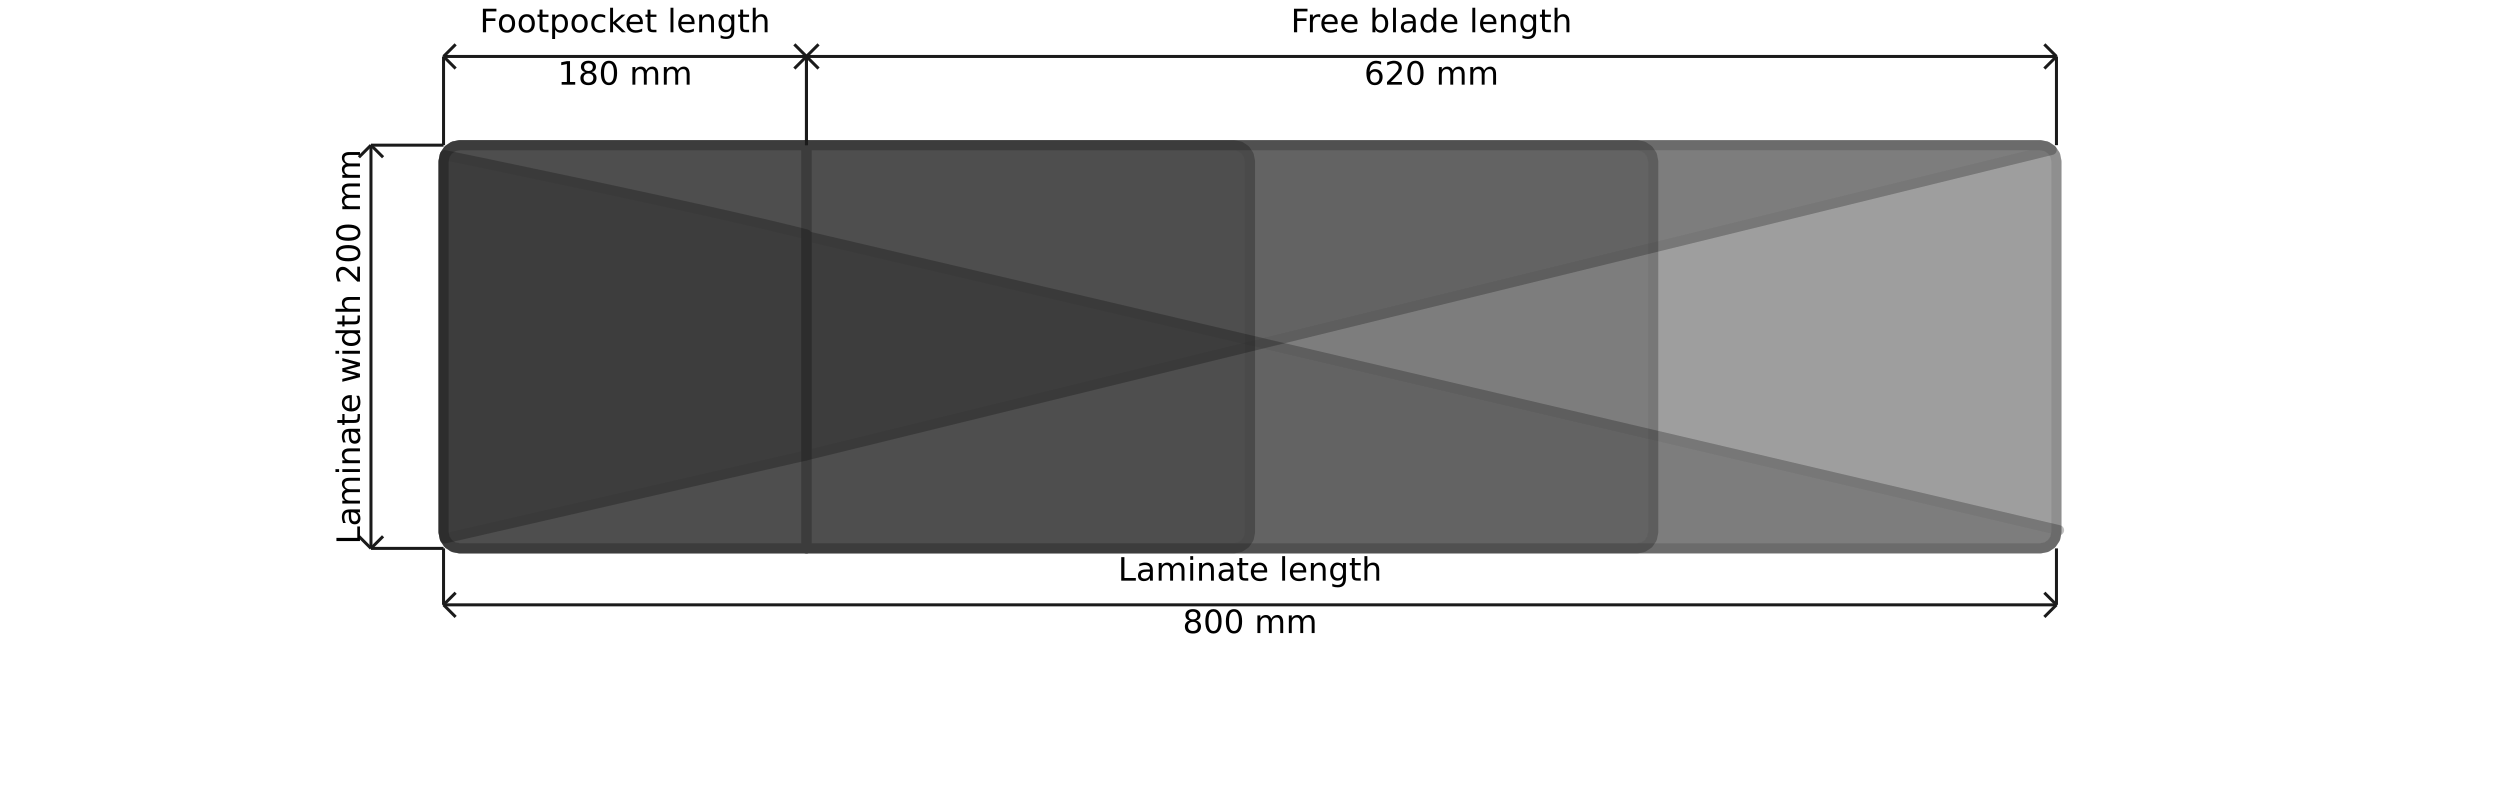
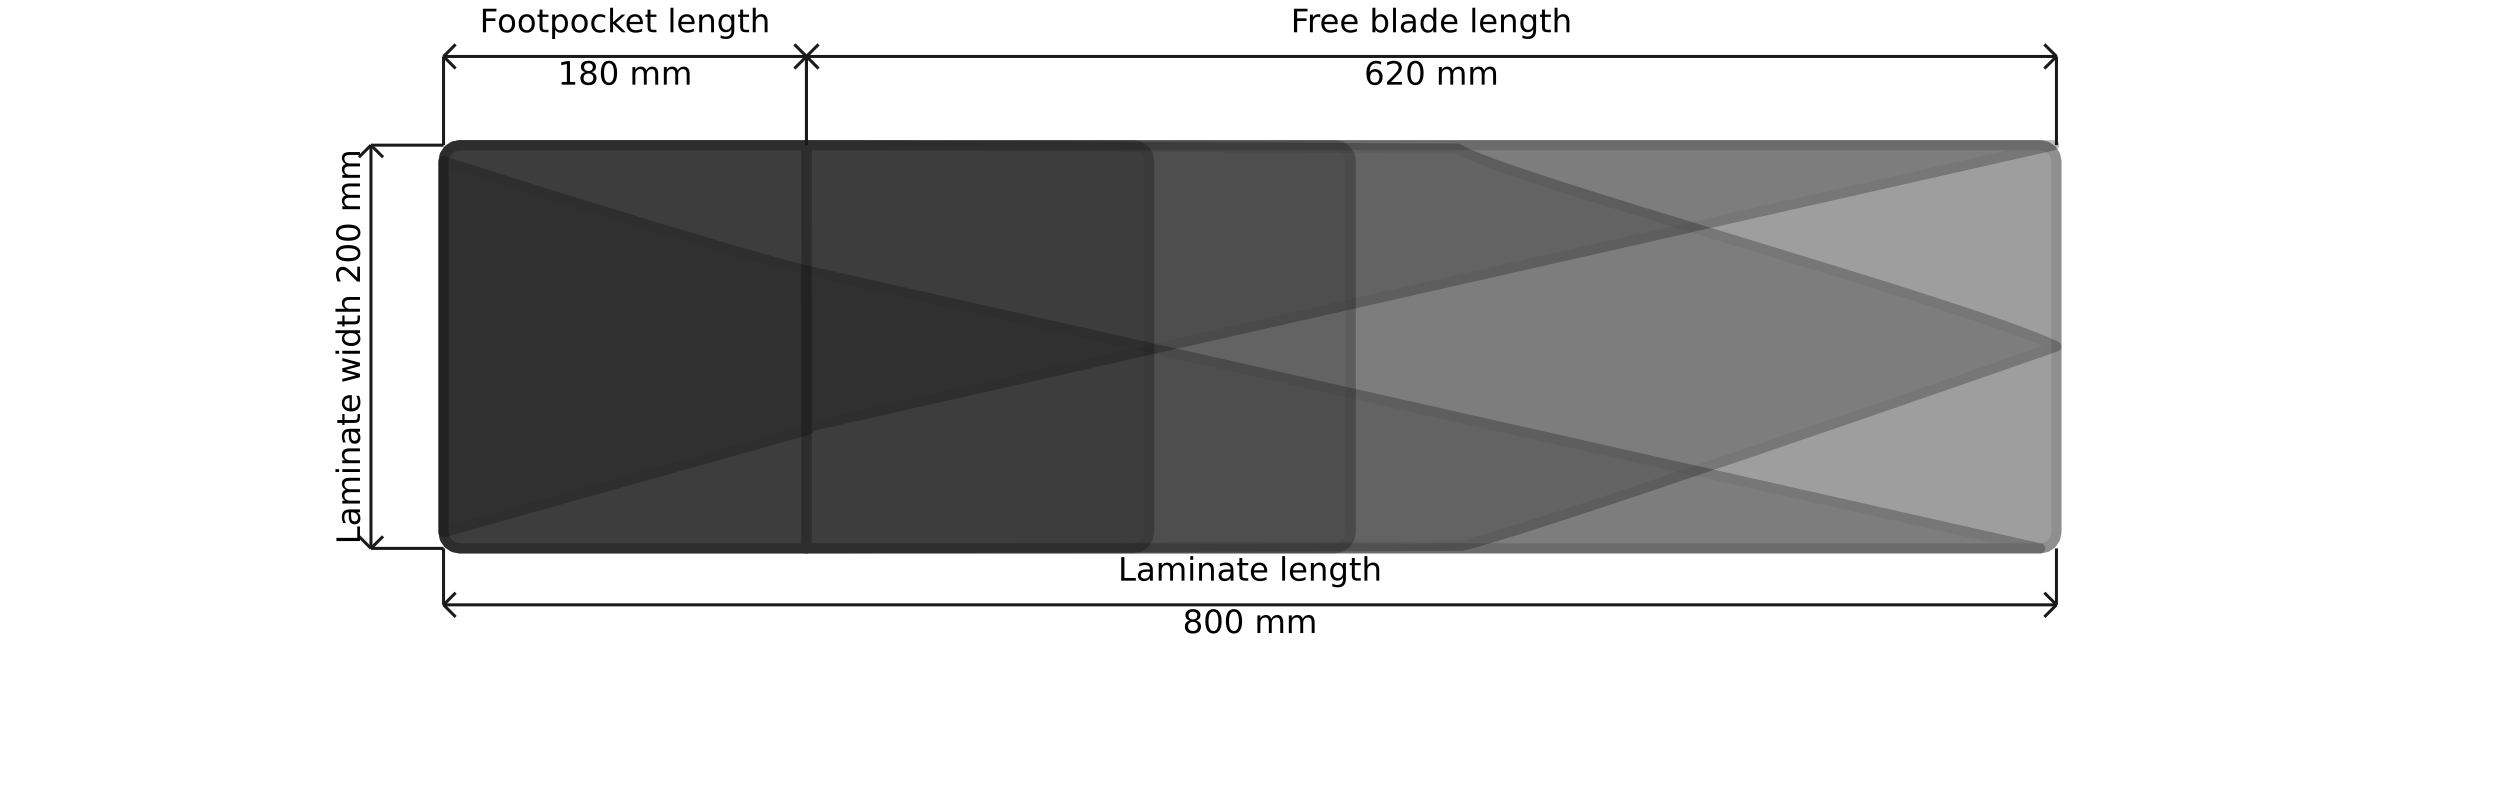
<svg xmlns="http://www.w3.org/2000/svg" width="1240" height="392" viewBox="0 0 1240 392" version="1.1">
  <g transform="translate(220 72)" opacity="0.25" data-layer="L1" data-index="1">
    <path d="M180,0 L180,200 L8,200 L4.939,199.391 L2.343,197.657 L0.609,195.061 L0,192 L0,8 L0.609,4.939 L2.343,2.343 L4.939,0.609 L8,0 Z" fill="#000000" stroke="#000000" stroke-width="5" fill-opacity="0.85" stroke-linejoin="round" data-layer="L1" data-role="footpocket" data-join-x="180" />
    <path d="M180,0 L792,0 L795.062,0.609 L797.657,2.343 L799.391,4.939 L800,8 L800,192 L799.391,195.061 L797.657,197.657 L795.062,199.391 L792,200 L180,200 Z" fill="#000000" stroke="#000000" stroke-width="5" fill-opacity="0.85" stroke-linejoin="round" data-layer="L1" data-role="blade" />
  </g>
  <g transform="translate(220 72)" opacity="0.25" data-layer="L2" data-index="2">
-     <path d="M 180,0 V 153.837 L 0.609,195.061 0,192 V 8 L 0.609,4.939 2.343,2.343 4.939,0.609 8,0 Z" fill="#000000" stroke="#000000" stroke-width="5" fill-opacity="0.85" stroke-linejoin="round" data-layer="L2" data-role="footpocket" data-join-x="180" id="path1" />
-     <path d="m 180,0 h 612 l 3.062,0.609 2.595,1.734 L 180,153.837 Z" fill="#000000" stroke="#000000" stroke-width="5" fill-opacity="0.85" stroke-linejoin="round" data-layer="L2" data-role="blade" id="path2" />
+     <path d="M 180,0 181.166,141.123 0,192 V 8 L 0.609,4.939 2.343,2.343 4.939,0.609 8,0 Z" fill="#000000" stroke="#000000" stroke-width="5" fill-opacity="0.85" stroke-linejoin="round" data-layer="L2" data-role="footpocket" data-join-x="180" id="path1" />
+     <path d="M 180,0 H 798.899 L 180.862,139.758 Z" fill="#000000" stroke="#000000" stroke-width="5" fill-opacity="0.85" stroke-linejoin="round" data-layer="L2" data-role="blade" id="path2" />
  </g>
  <g transform="translate(220 72)" opacity="0.25" data-layer="L2" data-index="3">
-     <path d="M 180,44.266 V 200 H 8 L 4.939,199.391 2.343,197.657 0.609,195.061 0,192 V 8 L 0.609,4.939 c 0,0 131.828,27.086 179.391,39.327 z" fill="#000000" stroke="#000000" stroke-width="5" fill-opacity="0.85" stroke-linejoin="round" data-layer="L2" data-role="footpocket" data-join-x="180" id="path1" />
-     <path d="M 180,45.092 801.302,190.975 800,192 l -0.609,3.062 -1.734,2.595 -2.595,1.734 L 792,200 H 180 Z" fill="#000000" stroke="#000000" stroke-width="5" fill-opacity="0.85" stroke-linejoin="round" data-layer="L2" data-role="blade" id="path2" />
+     <path d="M 180.22,62.196 180,200 H 8 L 4.939,199.391 2.343,197.657 0.609,195.061 0,192 V 8 c 0,0 137.672,43.859 180.22,54.196 z" fill="#000000" stroke="#000000" stroke-width="5" fill-opacity="0.85" stroke-linejoin="round" data-layer="L2" data-role="footpocket" data-join-x="180" id="path1" />
+     <path d="M 179.271,61.975 792,200 H 180 Z" fill="#000000" stroke="#000000" stroke-width="5" fill-opacity="0.85" stroke-linejoin="round" data-layer="L2" data-role="blade" id="path2" />
  </g>
  <g transform="translate(220 72)" opacity="0.25" data-layer="L3" data-index="4">
-     <path d="M180,0 L180,200 L8,200 L4.939,199.391 L2.343,197.657 L0.609,195.061 L0,192 L0,8 L0.609,4.939 L2.343,2.343 L4.939,0.609 L8,0 Z" fill="#000000" stroke="#000000" stroke-width="5" fill-opacity="0.85" stroke-linejoin="round" data-layer="L3" data-role="footpocket" data-join-x="180" />
-     <path d="M180,0 L592,0 L595.062,0.609 L597.657,2.343 L599.391,4.939 L600,8 L600,192 L599.391,195.061 L597.657,197.657 L595.062,199.391 L592,200 L180,200 Z" fill="#000000" stroke="#000000" stroke-width="5" fill-opacity="0.85" stroke-linejoin="round" data-layer="L3" data-role="blade" />
+     <path d="M180,0 L180,200 L8,200 L4.939,199.391 L2.343,197.657 L0.609,195.061 L0,192 L0,8 L0.609,4.939 L2.343,2.343 L4.939,0.609 L8,0 Z" fill="#000000" stroke="#000000" stroke-width="5" fill-opacity="0.85" stroke-linejoin="round" data-layer="L3" data-role="footpocket" data-join-x="180" id="path1" />
+     <path d="M 180,0 503.276,1.724 C 523.293,15.4 756.967,78.83 800,99.87 761.195,113.451 530.786,193.594 504.967,198.73 L 180,200 Z" fill="#000000" stroke="#000000" stroke-width="5" fill-opacity="0.85" stroke-linejoin="round" data-layer="L3" data-role="blade" id="path2" />
  </g>
  <g transform="translate(220 72)" opacity="0.25" data-layer="L4" data-index="5">
    <path d="M180,0 L180,200 L8,200 L4.939,199.391 L2.343,197.657 L0.609,195.061 L0,192 L0,8 L0.609,4.939 L2.343,2.343 L4.939,0.609 L8,0 Z" fill="#000000" stroke="#000000" stroke-width="5" fill-opacity="0.85" stroke-linejoin="round" data-layer="L4" data-role="footpocket" data-join-x="180" />
-     <path d="M180,0 L392,0 L395.062,0.609 L397.657,2.343 L399.391,4.939 L400,8 L400,192 L399.391,195.061 L397.657,197.657 L395.062,199.391 L392,200 L180,200 Z" fill="#000000" stroke="#000000" stroke-width="5" fill-opacity="0.85" stroke-linejoin="round" data-layer="L4" data-role="blade" />
+     <path d="M180,0 L442,0 L445.062,0.609 L447.657,2.343 L449.391,4.939 L450,8 L450,192 L449.391,195.061 L447.657,197.657 L445.062,199.391 L442,200 L180,200 Z" fill="#000000" stroke="#000000" stroke-width="5" fill-opacity="0.85" stroke-linejoin="round" data-layer="L4" data-role="blade" />
  </g>
  <g transform="translate(220 72)" opacity="0.25" data-layer="L5" data-index="6">
    <path d="M180,0 L180,200 L8,200 L4.939,199.391 L2.343,197.657 L0.609,195.061 L0,192 L0,8 L0.609,4.939 L2.343,2.343 L4.939,0.609 L8,0 Z" fill="#000000" stroke="#000000" stroke-width="5" fill-opacity="0.85" stroke-linejoin="round" data-layer="L5" data-role="footpocket" data-join-x="180" />
-     <path d="M180,0 L792,0 L795.062,0.609 L797.657,2.343 L799.391,4.939 L800,8 L800,192 L799.391,195.061 L797.657,197.657 L795.062,199.391 L792,200 L180,200 Z" fill="#000000" stroke="#000000" stroke-width="5" fill-opacity="0.85" stroke-linejoin="round" data-layer="L5" data-role="blade" />
+     <path d="M180,0 L342,0 L345.062,0.609 L347.657,2.343 L349.391,4.939 L350,8 L350,192 L349.391,195.061 L347.657,197.657 L345.062,199.391 L342,200 L180,200 Z" fill="#000000" stroke="#000000" stroke-width="5" fill-opacity="0.85" stroke-linejoin="round" data-layer="L5" data-role="blade" />
+   </g>
+   <g transform="translate(220 72)" opacity="0.25" data-layer="L6" data-index="7">
+     <path d="M180,0 L180,200 L8,200 L4.939,199.391 L2.343,197.657 L0.609,195.061 L0,192 L0,8 L0.609,4.939 L2.343,2.343 L4.939,0.609 L8,0 Z" fill="#000000" stroke="#000000" stroke-width="5" fill-opacity="0.85" stroke-linejoin="round" data-layer="L6" data-role="footpocket" data-join-x="180" />
+     <path d="M180,0 L792,0 L795.062,0.609 L797.657,2.343 L799.391,4.939 L800,8 L800,192 L799.391,195.061 L797.657,197.657 L795.062,199.391 L792,200 L180,200 Z" fill="#000000" stroke="#000000" stroke-width="5" fill-opacity="0.85" stroke-linejoin="round" data-layer="L6" data-role="blade" />
  </g>
  <g data-role="dimension" data-orientation="horizontal">
    <line x1="220" y1="272" x2="220" y2="300" stroke="#1a1a1a" stroke-width="1.5" fill="none" />
    <line x1="1020" y1="272" x2="1020" y2="300" stroke="#1a1a1a" stroke-width="1.5" fill="none" />
    <line x1="220" y1="300" x2="1020" y2="300" stroke="#1a1a1a" stroke-width="1.5" fill="none" />
    <path d="M 220 300 l 6 -6 M 220 300 l 6 6" stroke="#1a1a1a" stroke-width="1.5" fill="none" />
    <path d="M 1020 300 l -6 -6 M 1020 300 l -6 6" stroke="#1a1a1a" stroke-width="1.5" fill="none" />
    <text x="620" y="288" font-family="'DejaVu Sans', Arial, sans-serif" font-size="16" text-anchor="middle">Laminate length</text>
    <text x="620" y="314" font-family="'DejaVu Sans', Arial, sans-serif" font-size="16" text-anchor="middle">800 mm</text>
  </g>
  <g data-role="dimension" data-orientation="horizontal">
    <line x1="220" y1="72" x2="220" y2="28" stroke="#1a1a1a" stroke-width="1.5" fill="none" />
    <line x1="400" y1="72" x2="400" y2="28" stroke="#1a1a1a" stroke-width="1.5" fill="none" />
    <line x1="220" y1="28" x2="400" y2="28" stroke="#1a1a1a" stroke-width="1.5" fill="none" />
    <path d="M 220 28 l 6 -6 M 220 28 l 6 6" stroke="#1a1a1a" stroke-width="1.5" fill="none" />
    <path d="M 400 28 l -6 -6 M 400 28 l -6 6" stroke="#1a1a1a" stroke-width="1.5" fill="none" />
    <text x="310" y="16" font-family="'DejaVu Sans', Arial, sans-serif" font-size="16" text-anchor="middle">Footpocket length</text>
    <text x="310" y="42" font-family="'DejaVu Sans', Arial, sans-serif" font-size="16" text-anchor="middle">180 mm</text>
  </g>
  <g data-role="dimension" data-orientation="horizontal">
    <line x1="400" y1="72" x2="400" y2="28" stroke="#1a1a1a" stroke-width="1.5" fill="none" />
    <line x1="1020" y1="72" x2="1020" y2="28" stroke="#1a1a1a" stroke-width="1.5" fill="none" />
    <line x1="400" y1="28" x2="1020" y2="28" stroke="#1a1a1a" stroke-width="1.5" fill="none" />
    <path d="M 400 28 l 6 -6 M 400 28 l 6 6" stroke="#1a1a1a" stroke-width="1.5" fill="none" />
    <path d="M 1020 28 l -6 -6 M 1020 28 l -6 6" stroke="#1a1a1a" stroke-width="1.5" fill="none" />
    <text x="710" y="16" font-family="'DejaVu Sans', Arial, sans-serif" font-size="16" text-anchor="middle">Free blade length</text>
    <text x="710" y="42" font-family="'DejaVu Sans', Arial, sans-serif" font-size="16" text-anchor="middle">620 mm</text>
  </g>
  <g data-role="dimension" data-orientation="vertical">
    <line x1="220" y1="72" x2="184" y2="72" stroke="#1a1a1a" stroke-width="1.5" fill="none" />
    <line x1="220" y1="272" x2="184" y2="272" stroke="#1a1a1a" stroke-width="1.5" fill="none" />
    <line x1="184" y1="72" x2="184" y2="272" stroke="#1a1a1a" stroke-width="1.5" fill="none" />
    <path d="M 184 72 l -6 6 M 184 72 l 6 6" stroke="#1a1a1a" stroke-width="1.5" fill="none" />
    <path d="M 184 272 l -6 -6 M 184 272 l 6 -6" stroke="#1a1a1a" stroke-width="1.5" fill="none" />
    <text x="174" y="172" font-family="'DejaVu Sans', Arial, sans-serif" font-size="16" text-anchor="middle" dominant-baseline="middle" transform="rotate(-90 174 172)">Laminate width 200 mm</text>
  </g>
</svg>
